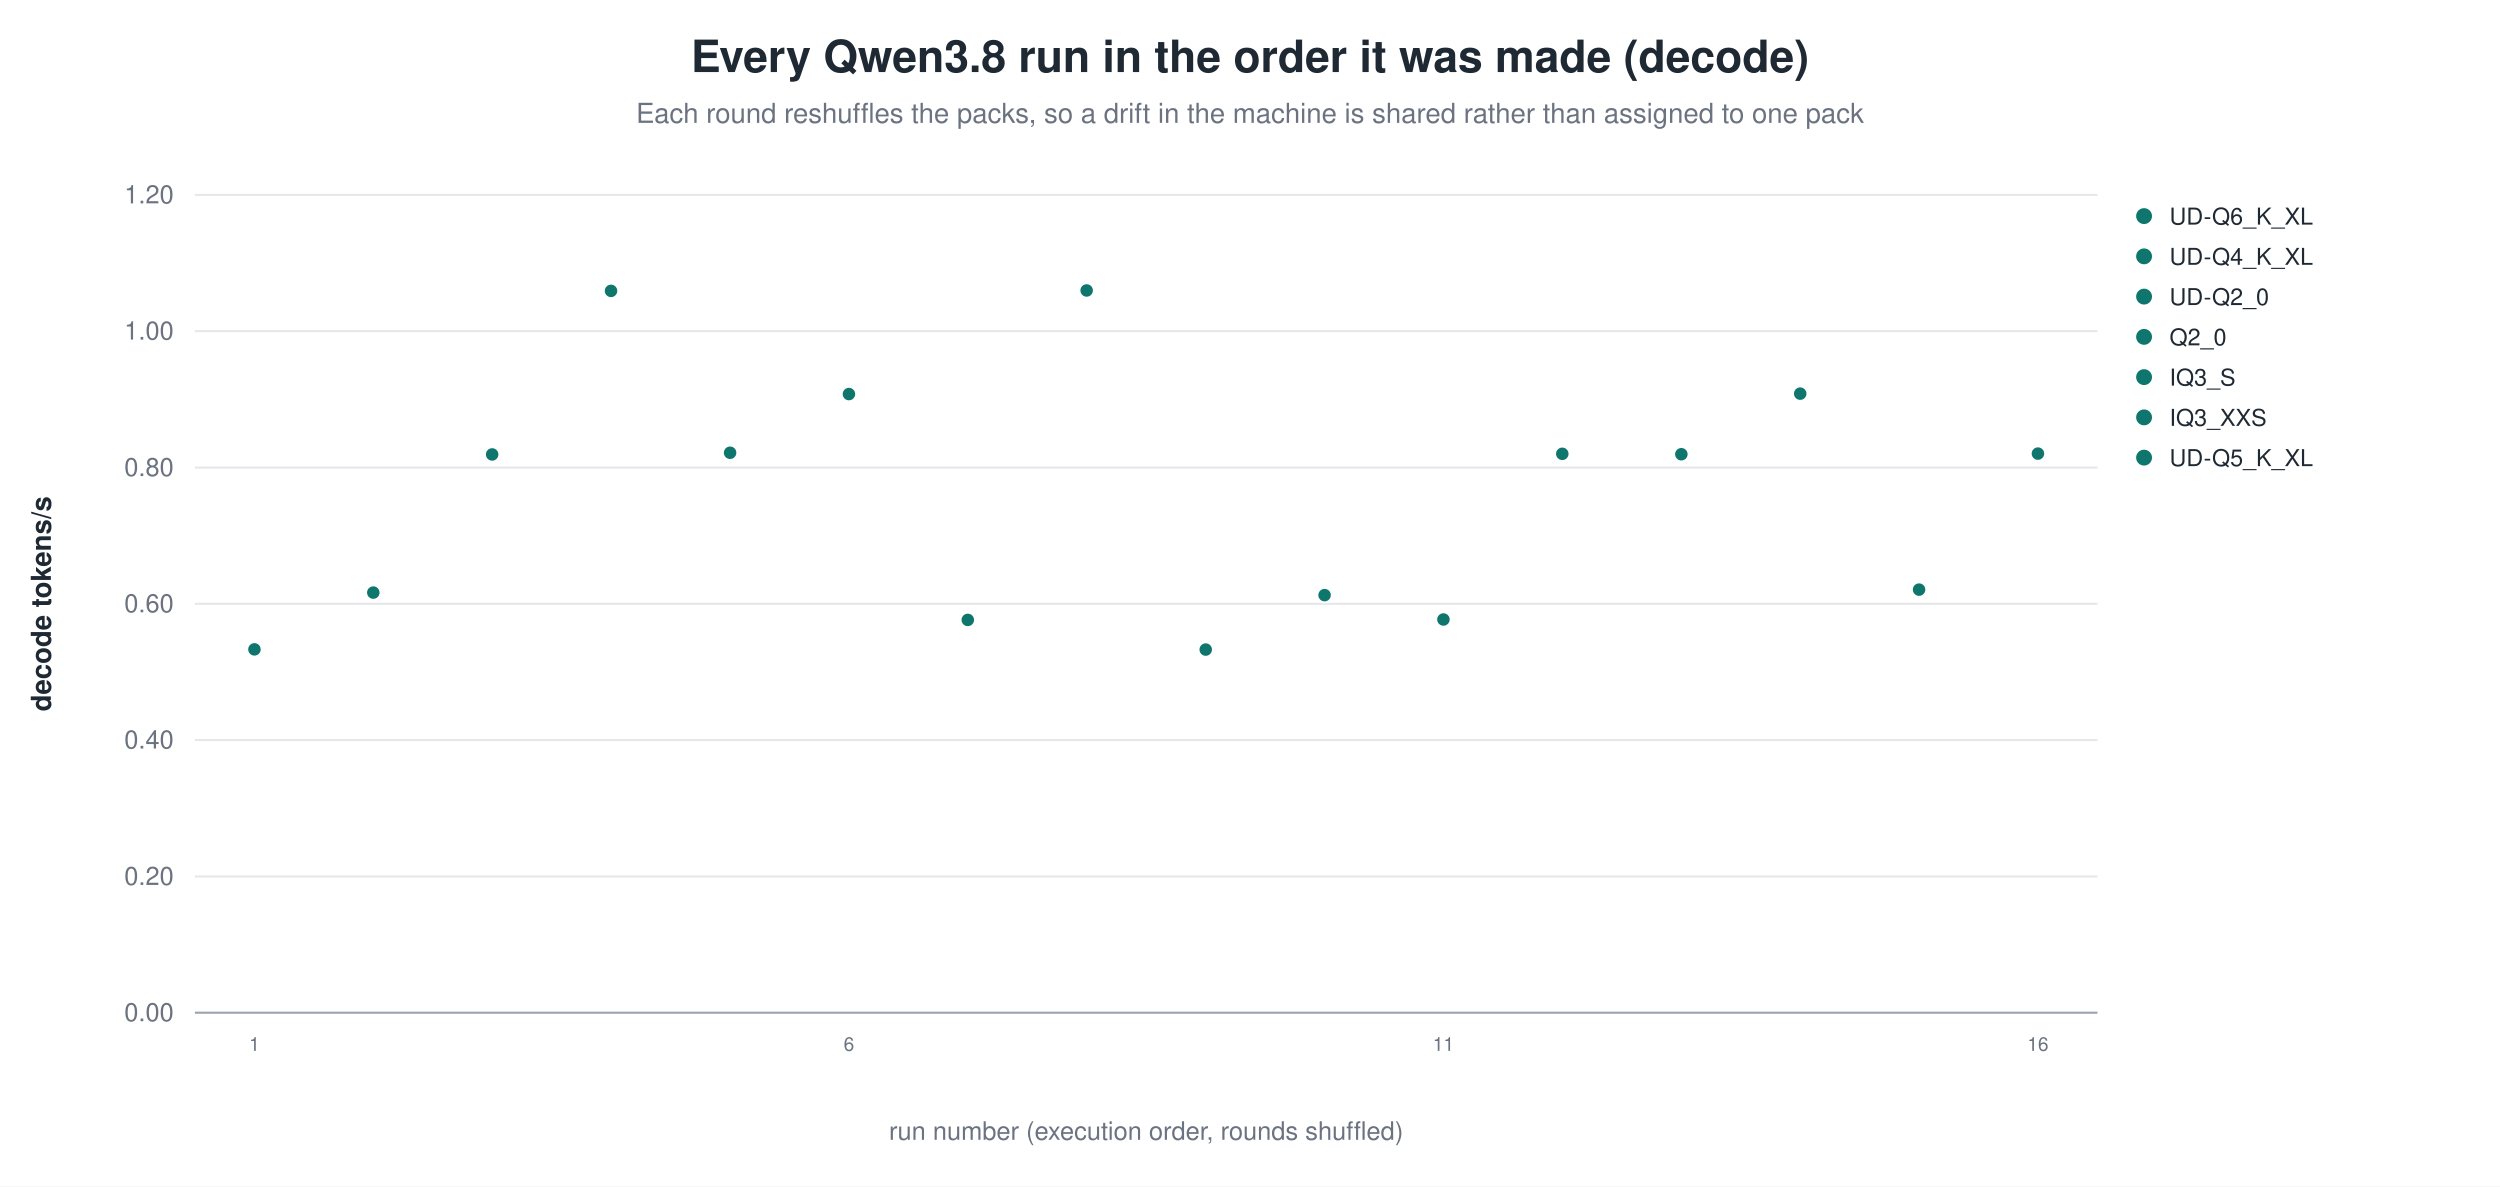
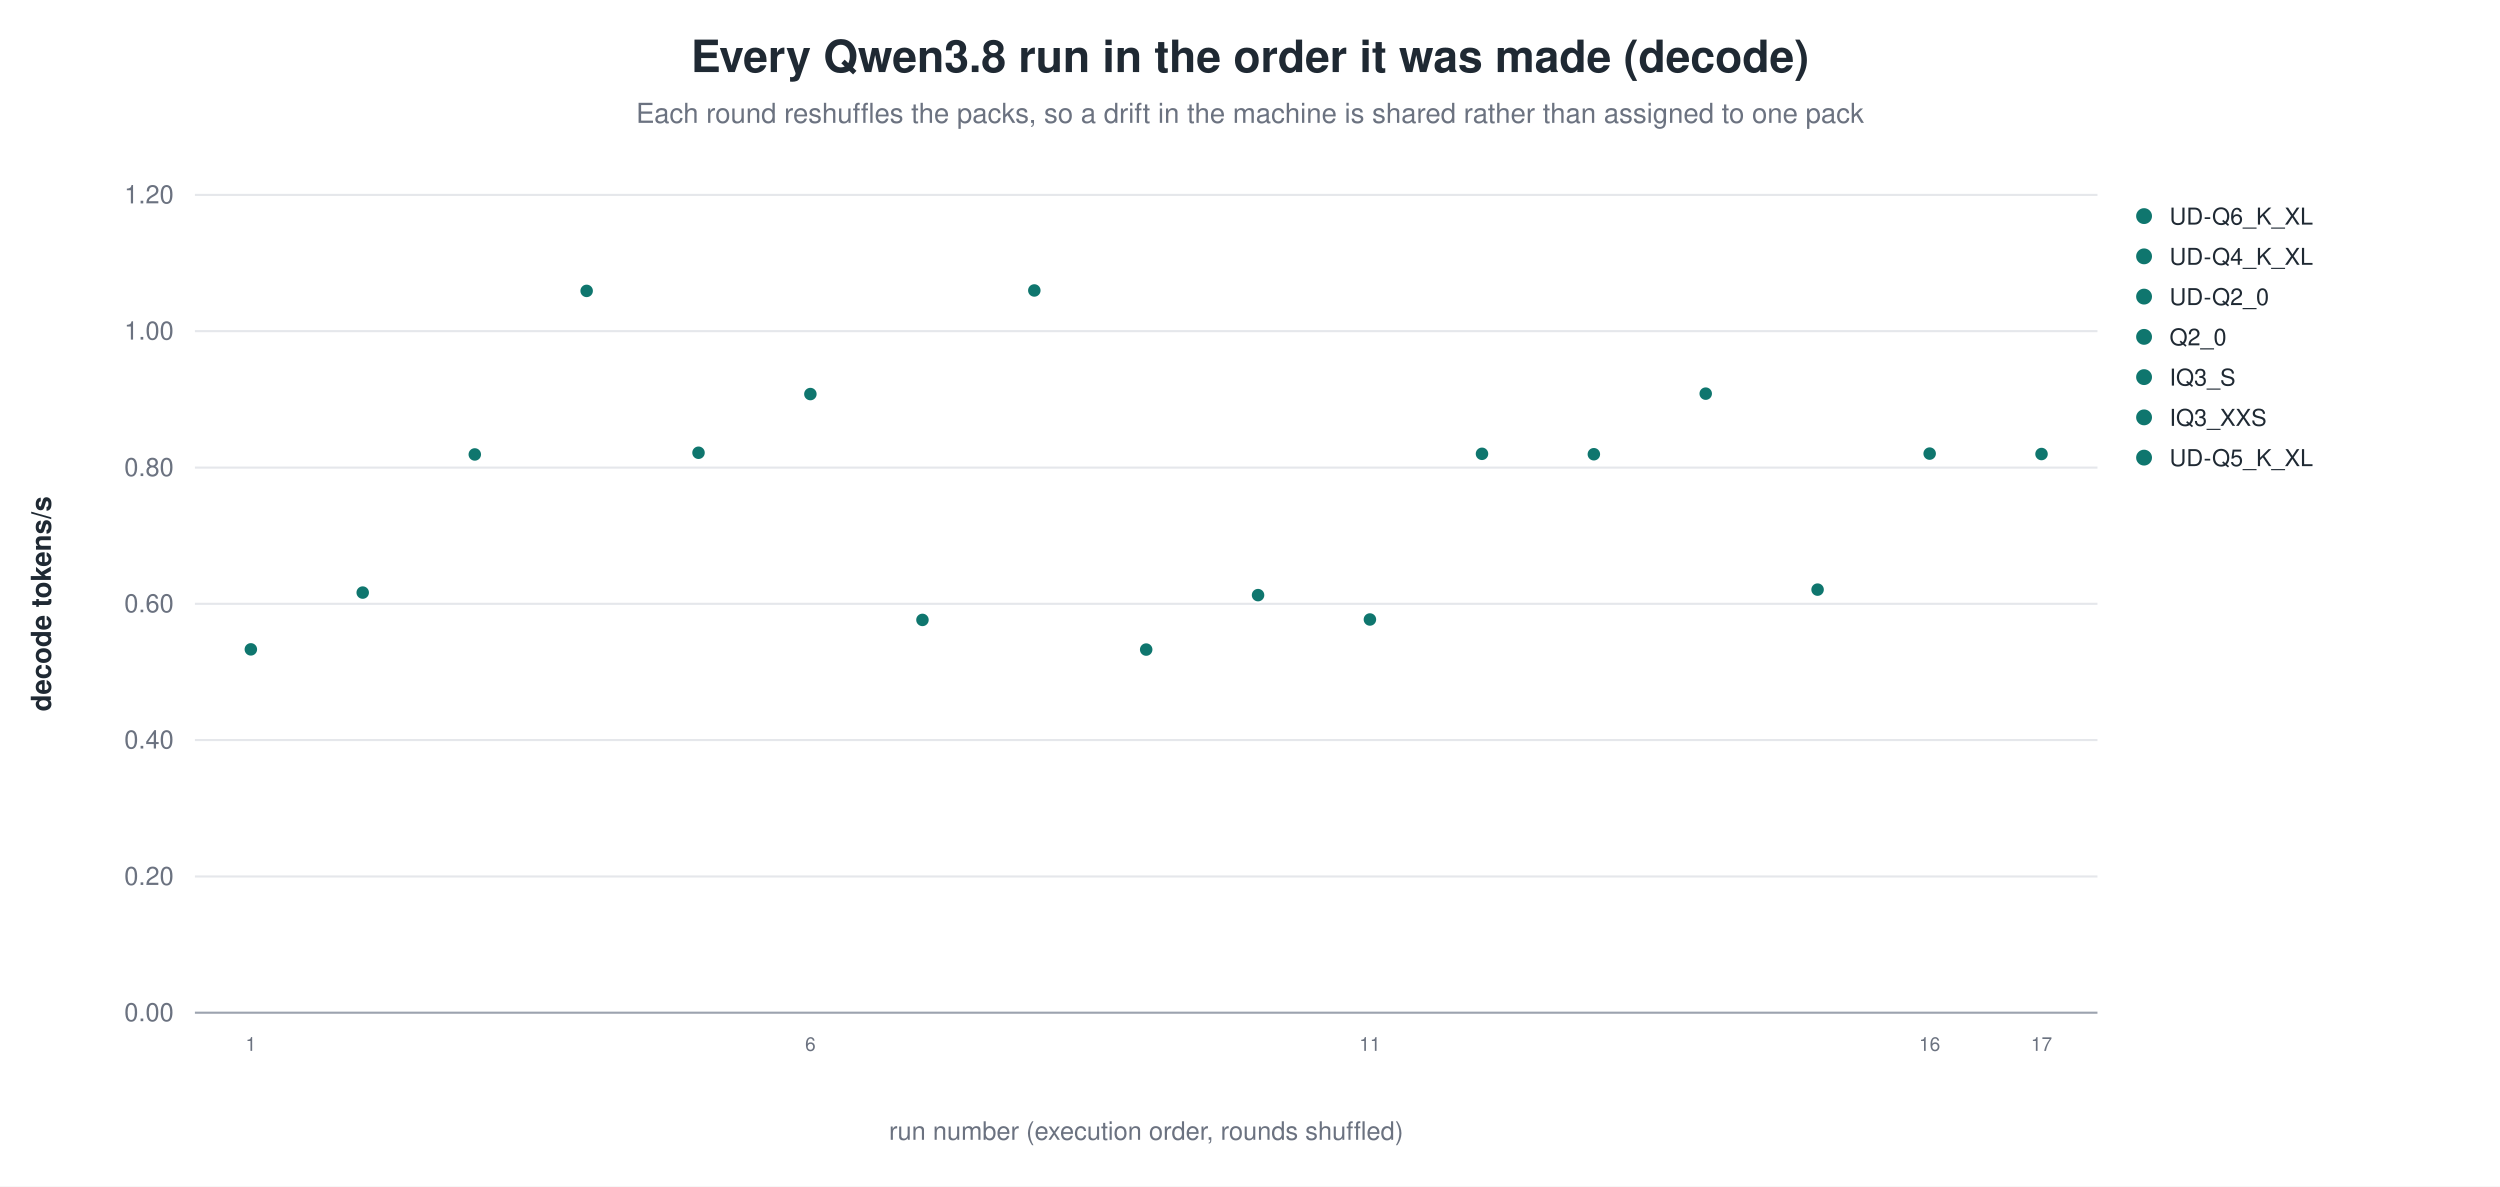
<svg xmlns="http://www.w3.org/2000/svg" width="1180" height="560" viewBox="0 0 1180 560" role="img" aria-label="Every Qwen3.8 run in the order it was made (decode)">
  <rect width="1180" height="560" fill="white" />
  <text x="590.0" y="34" text-anchor="middle" font-family="Helvetica, Arial, sans-serif" font-size="21" font-weight="600" fill="#1f2933">Every Qwen3.8 run in the order it was made (decode)</text>
  <text x="590.0" y="58" text-anchor="middle" font-family="Helvetica, Arial, sans-serif" font-size="13" fill="#6b7280">Each round reshuffles the packs, so a drift in the machine is shared rather than assigned to one pack</text>
  <line x1="92.0" y1="478.0" x2="990.0" y2="478.0" stroke="#9ca3af" stroke-width="1.0" />
  <text x="82.0" y="482.0" text-anchor="end" font-family="Helvetica, Arial, sans-serif" font-size="12" fill="#6b7280" font-weight="400">0.00</text>
  <line x1="92.0" y1="413.7" x2="990.0" y2="413.7" stroke="#e5e7eb" stroke-width="1.0" />
  <text x="82.0" y="417.7" text-anchor="end" font-family="Helvetica, Arial, sans-serif" font-size="12" fill="#6b7280" font-weight="400">0.20</text>
  <line x1="92.0" y1="349.3" x2="990.0" y2="349.3" stroke="#e5e7eb" stroke-width="1.0" />
  <text x="82.0" y="353.3" text-anchor="end" font-family="Helvetica, Arial, sans-serif" font-size="12" fill="#6b7280" font-weight="400">0.40</text>
  <line x1="92.0" y1="285.0" x2="990.0" y2="285.0" stroke="#e5e7eb" stroke-width="1.0" />
  <text x="82.0" y="289.0" text-anchor="end" font-family="Helvetica, Arial, sans-serif" font-size="12" fill="#6b7280" font-weight="400">0.60</text>
  <line x1="92.0" y1="220.7" x2="990.0" y2="220.7" stroke="#e5e7eb" stroke-width="1.0" />
  <text x="82.0" y="224.7" text-anchor="end" font-family="Helvetica, Arial, sans-serif" font-size="12" fill="#6b7280" font-weight="400">0.80</text>
  <line x1="92.0" y1="156.3" x2="990.0" y2="156.3" stroke="#e5e7eb" stroke-width="1.0" />
  <text x="82.0" y="160.3" text-anchor="end" font-family="Helvetica, Arial, sans-serif" font-size="12" fill="#6b7280" font-weight="400">1.00</text>
  <line x1="92.0" y1="92.0" x2="990.0" y2="92.0" stroke="#e5e7eb" stroke-width="1.0" />
  <text x="82.0" y="96.0" text-anchor="end" font-family="Helvetica, Arial, sans-serif" font-size="12" fill="#6b7280" font-weight="400">1.20</text>
  <text x="24.0" y="285.0" text-anchor="middle" font-family="Helvetica, Arial, sans-serif" font-size="13" fill="#1f2933" font-weight="600" transform="rotate(-90.0 24.0 285.0)">decode tokens/s</text>
-   <circle cx="120.1" cy="306.5" r="3.4" fill="#0f766e" stroke="white" stroke-width="0.9" opacity="1.00" />
-   <text x="120.1" y="496.0" text-anchor="middle" font-family="Helvetica, Arial, sans-serif" font-size="9" fill="#6b7280" font-weight="400">1</text>
-   <circle cx="176.2" cy="279.7" r="3.4" fill="#0f766e" stroke="white" stroke-width="0.9" opacity="1.00" />
-   <circle cx="232.3" cy="214.5" r="3.4" fill="#0f766e" stroke="white" stroke-width="0.9" opacity="1.00" />
-   <circle cx="288.4" cy="137.3" r="3.4" fill="#0f766e" stroke="white" stroke-width="0.9" opacity="1.00" />
-   <circle cx="344.6" cy="213.7" r="3.4" fill="#0f766e" stroke="white" stroke-width="0.9" opacity="1.00" />
-   <circle cx="400.7" cy="186.0" r="3.4" fill="#0f766e" stroke="white" stroke-width="0.9" opacity="1.00" />
-   <text x="400.7" y="496.0" text-anchor="middle" font-family="Helvetica, Arial, sans-serif" font-size="9" fill="#6b7280" font-weight="400">6</text>
-   <circle cx="456.8" cy="292.6" r="3.4" fill="#0f766e" stroke="white" stroke-width="0.9" opacity="1.00" />
-   <circle cx="512.9" cy="137.1" r="3.4" fill="#0f766e" stroke="white" stroke-width="0.9" opacity="1.00" />
-   <circle cx="569.1" cy="306.6" r="3.4" fill="#0f766e" stroke="white" stroke-width="0.9" opacity="1.00" />
-   <circle cx="625.2" cy="280.9" r="3.4" fill="#0f766e" stroke="white" stroke-width="0.9" opacity="1.00" />
-   <circle cx="681.3" cy="292.4" r="3.4" fill="#0f766e" stroke="white" stroke-width="0.9" opacity="1.00" />
-   <text x="681.3" y="496.0" text-anchor="middle" font-family="Helvetica, Arial, sans-serif" font-size="9" fill="#6b7280" font-weight="400">11</text>
-   <circle cx="737.4" cy="214.2" r="3.4" fill="#0f766e" stroke="white" stroke-width="0.9" opacity="1.00" />
-   <circle cx="793.6" cy="214.4" r="3.4" fill="#0f766e" stroke="white" stroke-width="0.9" opacity="1.00" />
-   <circle cx="849.7" cy="185.8" r="3.4" fill="#0f766e" stroke="white" stroke-width="0.9" opacity="1.00" />
-   <circle cx="905.8" cy="278.3" r="3.4" fill="#0f766e" stroke="white" stroke-width="0.9" opacity="1.00" />
-   <circle cx="961.9" cy="214.1" r="3.4" fill="#0f766e" stroke="white" stroke-width="0.9" opacity="1.00" />
-   <text x="961.9" y="496.0" text-anchor="middle" font-family="Helvetica, Arial, sans-serif" font-size="9" fill="#6b7280" font-weight="400">16</text>
+   <circle cx="118.4" cy="306.5" r="3.4" fill="#0f766e" stroke="white" stroke-width="0.9" opacity="1.00" />
+   <text x="118.4" y="496.0" text-anchor="middle" font-family="Helvetica, Arial, sans-serif" font-size="9" fill="#6b7280" font-weight="400">1</text>
+   <circle cx="171.2" cy="279.7" r="3.4" fill="#0f766e" stroke="white" stroke-width="0.9" opacity="1.00" />
+   <circle cx="224.1" cy="214.5" r="3.4" fill="#0f766e" stroke="white" stroke-width="0.9" opacity="1.00" />
+   <circle cx="276.9" cy="137.3" r="3.4" fill="#0f766e" stroke="white" stroke-width="0.9" opacity="1.00" />
+   <circle cx="329.7" cy="213.7" r="3.4" fill="#0f766e" stroke="white" stroke-width="0.9" opacity="1.00" />
+   <circle cx="382.5" cy="186.0" r="3.4" fill="#0f766e" stroke="white" stroke-width="0.9" opacity="1.00" />
+   <text x="382.5" y="496.0" text-anchor="middle" font-family="Helvetica, Arial, sans-serif" font-size="9" fill="#6b7280" font-weight="400">6</text>
+   <circle cx="435.4" cy="292.6" r="3.4" fill="#0f766e" stroke="white" stroke-width="0.9" opacity="1.00" />
+   <circle cx="488.2" cy="137.1" r="3.4" fill="#0f766e" stroke="white" stroke-width="0.9" opacity="1.00" />
+   <circle cx="541.0" cy="306.6" r="3.4" fill="#0f766e" stroke="white" stroke-width="0.9" opacity="1.00" />
+   <circle cx="593.8" cy="280.9" r="3.4" fill="#0f766e" stroke="white" stroke-width="0.9" opacity="1.00" />
+   <circle cx="646.6" cy="292.4" r="3.4" fill="#0f766e" stroke="white" stroke-width="0.9" opacity="1.00" />
+   <text x="646.6" y="496.0" text-anchor="middle" font-family="Helvetica, Arial, sans-serif" font-size="9" fill="#6b7280" font-weight="400">11</text>
+   <circle cx="699.5" cy="214.2" r="3.4" fill="#0f766e" stroke="white" stroke-width="0.9" opacity="1.00" />
+   <circle cx="752.3" cy="214.4" r="3.4" fill="#0f766e" stroke="white" stroke-width="0.9" opacity="1.00" />
+   <circle cx="805.1" cy="185.8" r="3.4" fill="#0f766e" stroke="white" stroke-width="0.9" opacity="1.00" />
+   <circle cx="857.9" cy="278.3" r="3.4" fill="#0f766e" stroke="white" stroke-width="0.9" opacity="1.00" />
+   <circle cx="910.8" cy="214.1" r="3.4" fill="#0f766e" stroke="white" stroke-width="0.9" opacity="1.00" />
+   <text x="910.8" y="496.0" text-anchor="middle" font-family="Helvetica, Arial, sans-serif" font-size="9" fill="#6b7280" font-weight="400">16</text>
+   <circle cx="963.6" cy="214.3" r="3.4" fill="#0f766e" stroke="white" stroke-width="0.9" opacity="1.00" />
+   <text x="963.6" y="496.0" text-anchor="middle" font-family="Helvetica, Arial, sans-serif" font-size="9" fill="#6b7280" font-weight="400">17</text>
  <circle cx="1012.0" cy="102.0" r="4.2" fill="#0f766e" stroke="white" stroke-width="0.9" opacity="1.00" />
  <text x="1024.0" y="106.0" text-anchor="start" font-family="Helvetica, Arial, sans-serif" font-size="11" fill="#1f2933" font-weight="400">UD-Q6_K_XL</text>
  <circle cx="1012.0" cy="121.0" r="4.2" fill="#0f766e" stroke="white" stroke-width="0.9" opacity="1.00" />
  <text x="1024.0" y="125.0" text-anchor="start" font-family="Helvetica, Arial, sans-serif" font-size="11" fill="#1f2933" font-weight="400">UD-Q4_K_XL</text>
  <circle cx="1012.0" cy="140.0" r="4.2" fill="#0f766e" stroke="white" stroke-width="0.9" opacity="1.00" />
  <text x="1024.0" y="144.0" text-anchor="start" font-family="Helvetica, Arial, sans-serif" font-size="11" fill="#1f2933" font-weight="400">UD-Q2_0</text>
  <circle cx="1012.0" cy="159.0" r="4.2" fill="#0f766e" stroke="white" stroke-width="0.9" opacity="1.00" />
  <text x="1024.0" y="163.0" text-anchor="start" font-family="Helvetica, Arial, sans-serif" font-size="11" fill="#1f2933" font-weight="400">Q2_0</text>
  <circle cx="1012.0" cy="178.0" r="4.2" fill="#0f766e" stroke="white" stroke-width="0.9" opacity="1.00" />
  <text x="1024.0" y="182.0" text-anchor="start" font-family="Helvetica, Arial, sans-serif" font-size="11" fill="#1f2933" font-weight="400">IQ3_S</text>
  <circle cx="1012.0" cy="197.0" r="4.2" fill="#0f766e" stroke="white" stroke-width="0.9" opacity="1.00" />
  <text x="1024.0" y="201.0" text-anchor="start" font-family="Helvetica, Arial, sans-serif" font-size="11" fill="#1f2933" font-weight="400">IQ3_XXS</text>
  <circle cx="1012.0" cy="216.0" r="4.2" fill="#0f766e" stroke="white" stroke-width="0.9" opacity="1.00" />
  <text x="1024.0" y="220.0" text-anchor="start" font-family="Helvetica, Arial, sans-serif" font-size="11" fill="#1f2933" font-weight="400">UD-Q5_K_XL</text>
  <text x="541.0" y="538.0" text-anchor="middle" font-family="Helvetica, Arial, sans-serif" font-size="12" fill="#6b7280" font-weight="400">run number (execution order, rounds shuffled)</text>
</svg>
